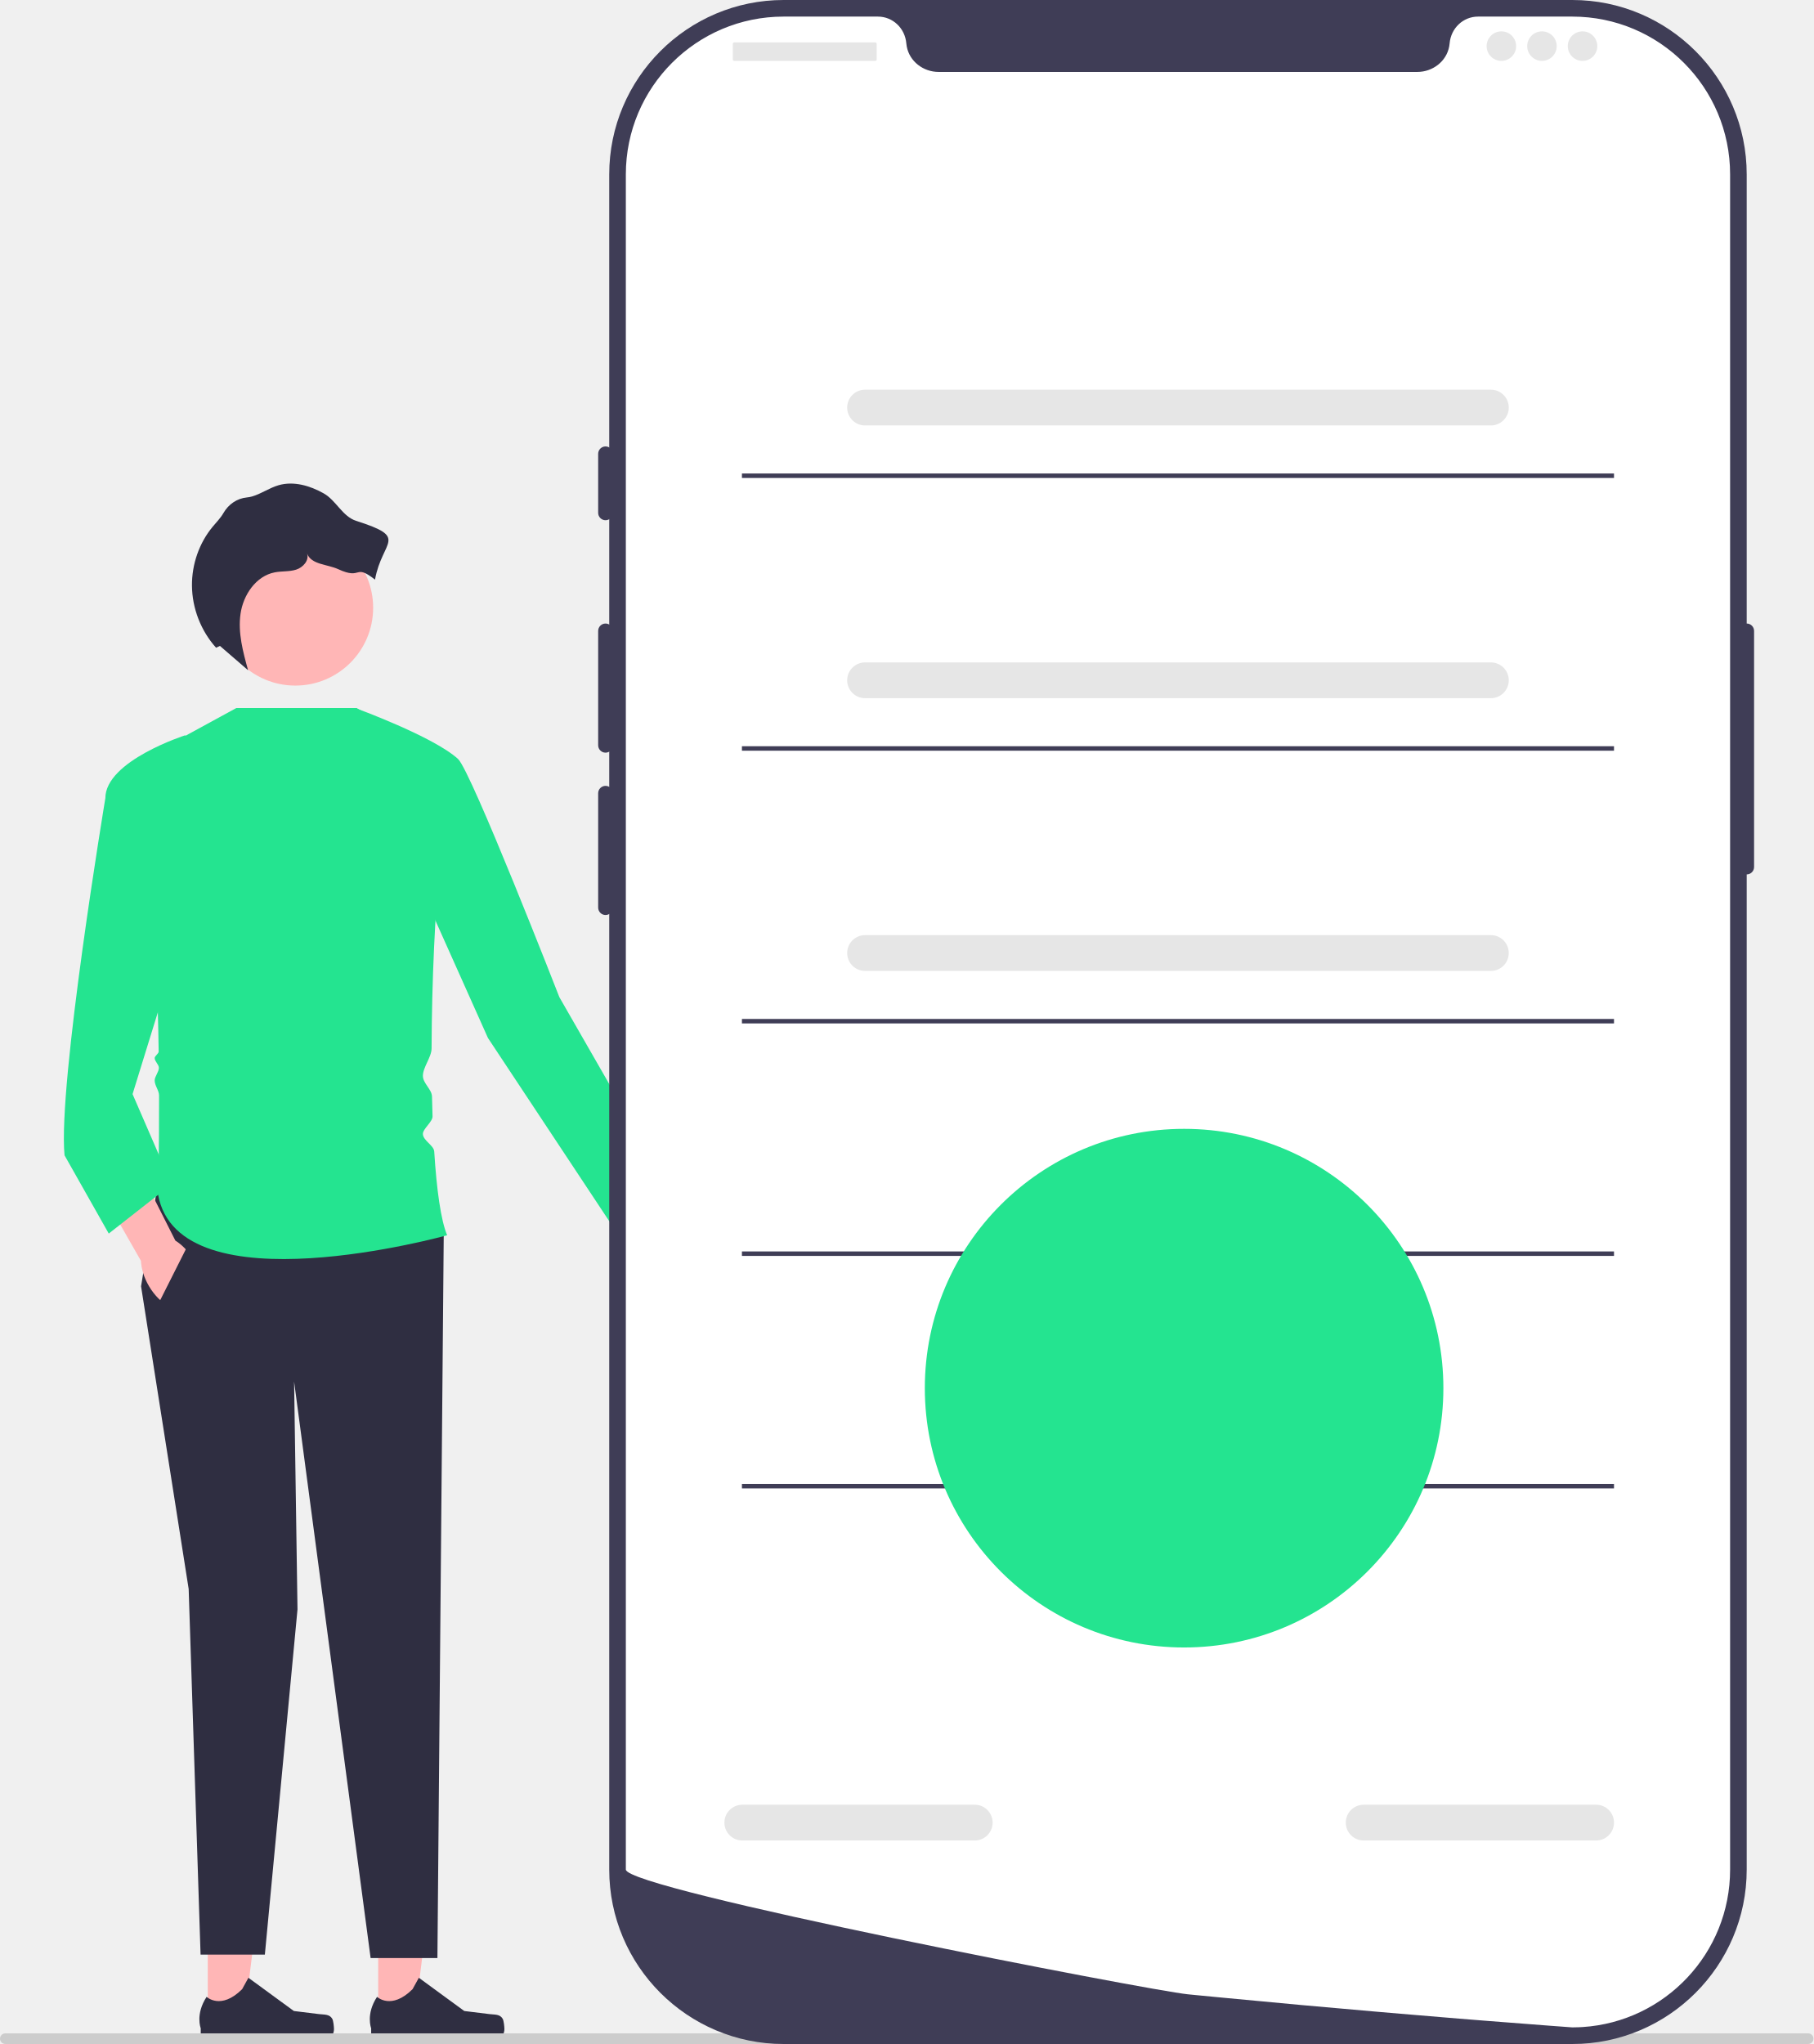
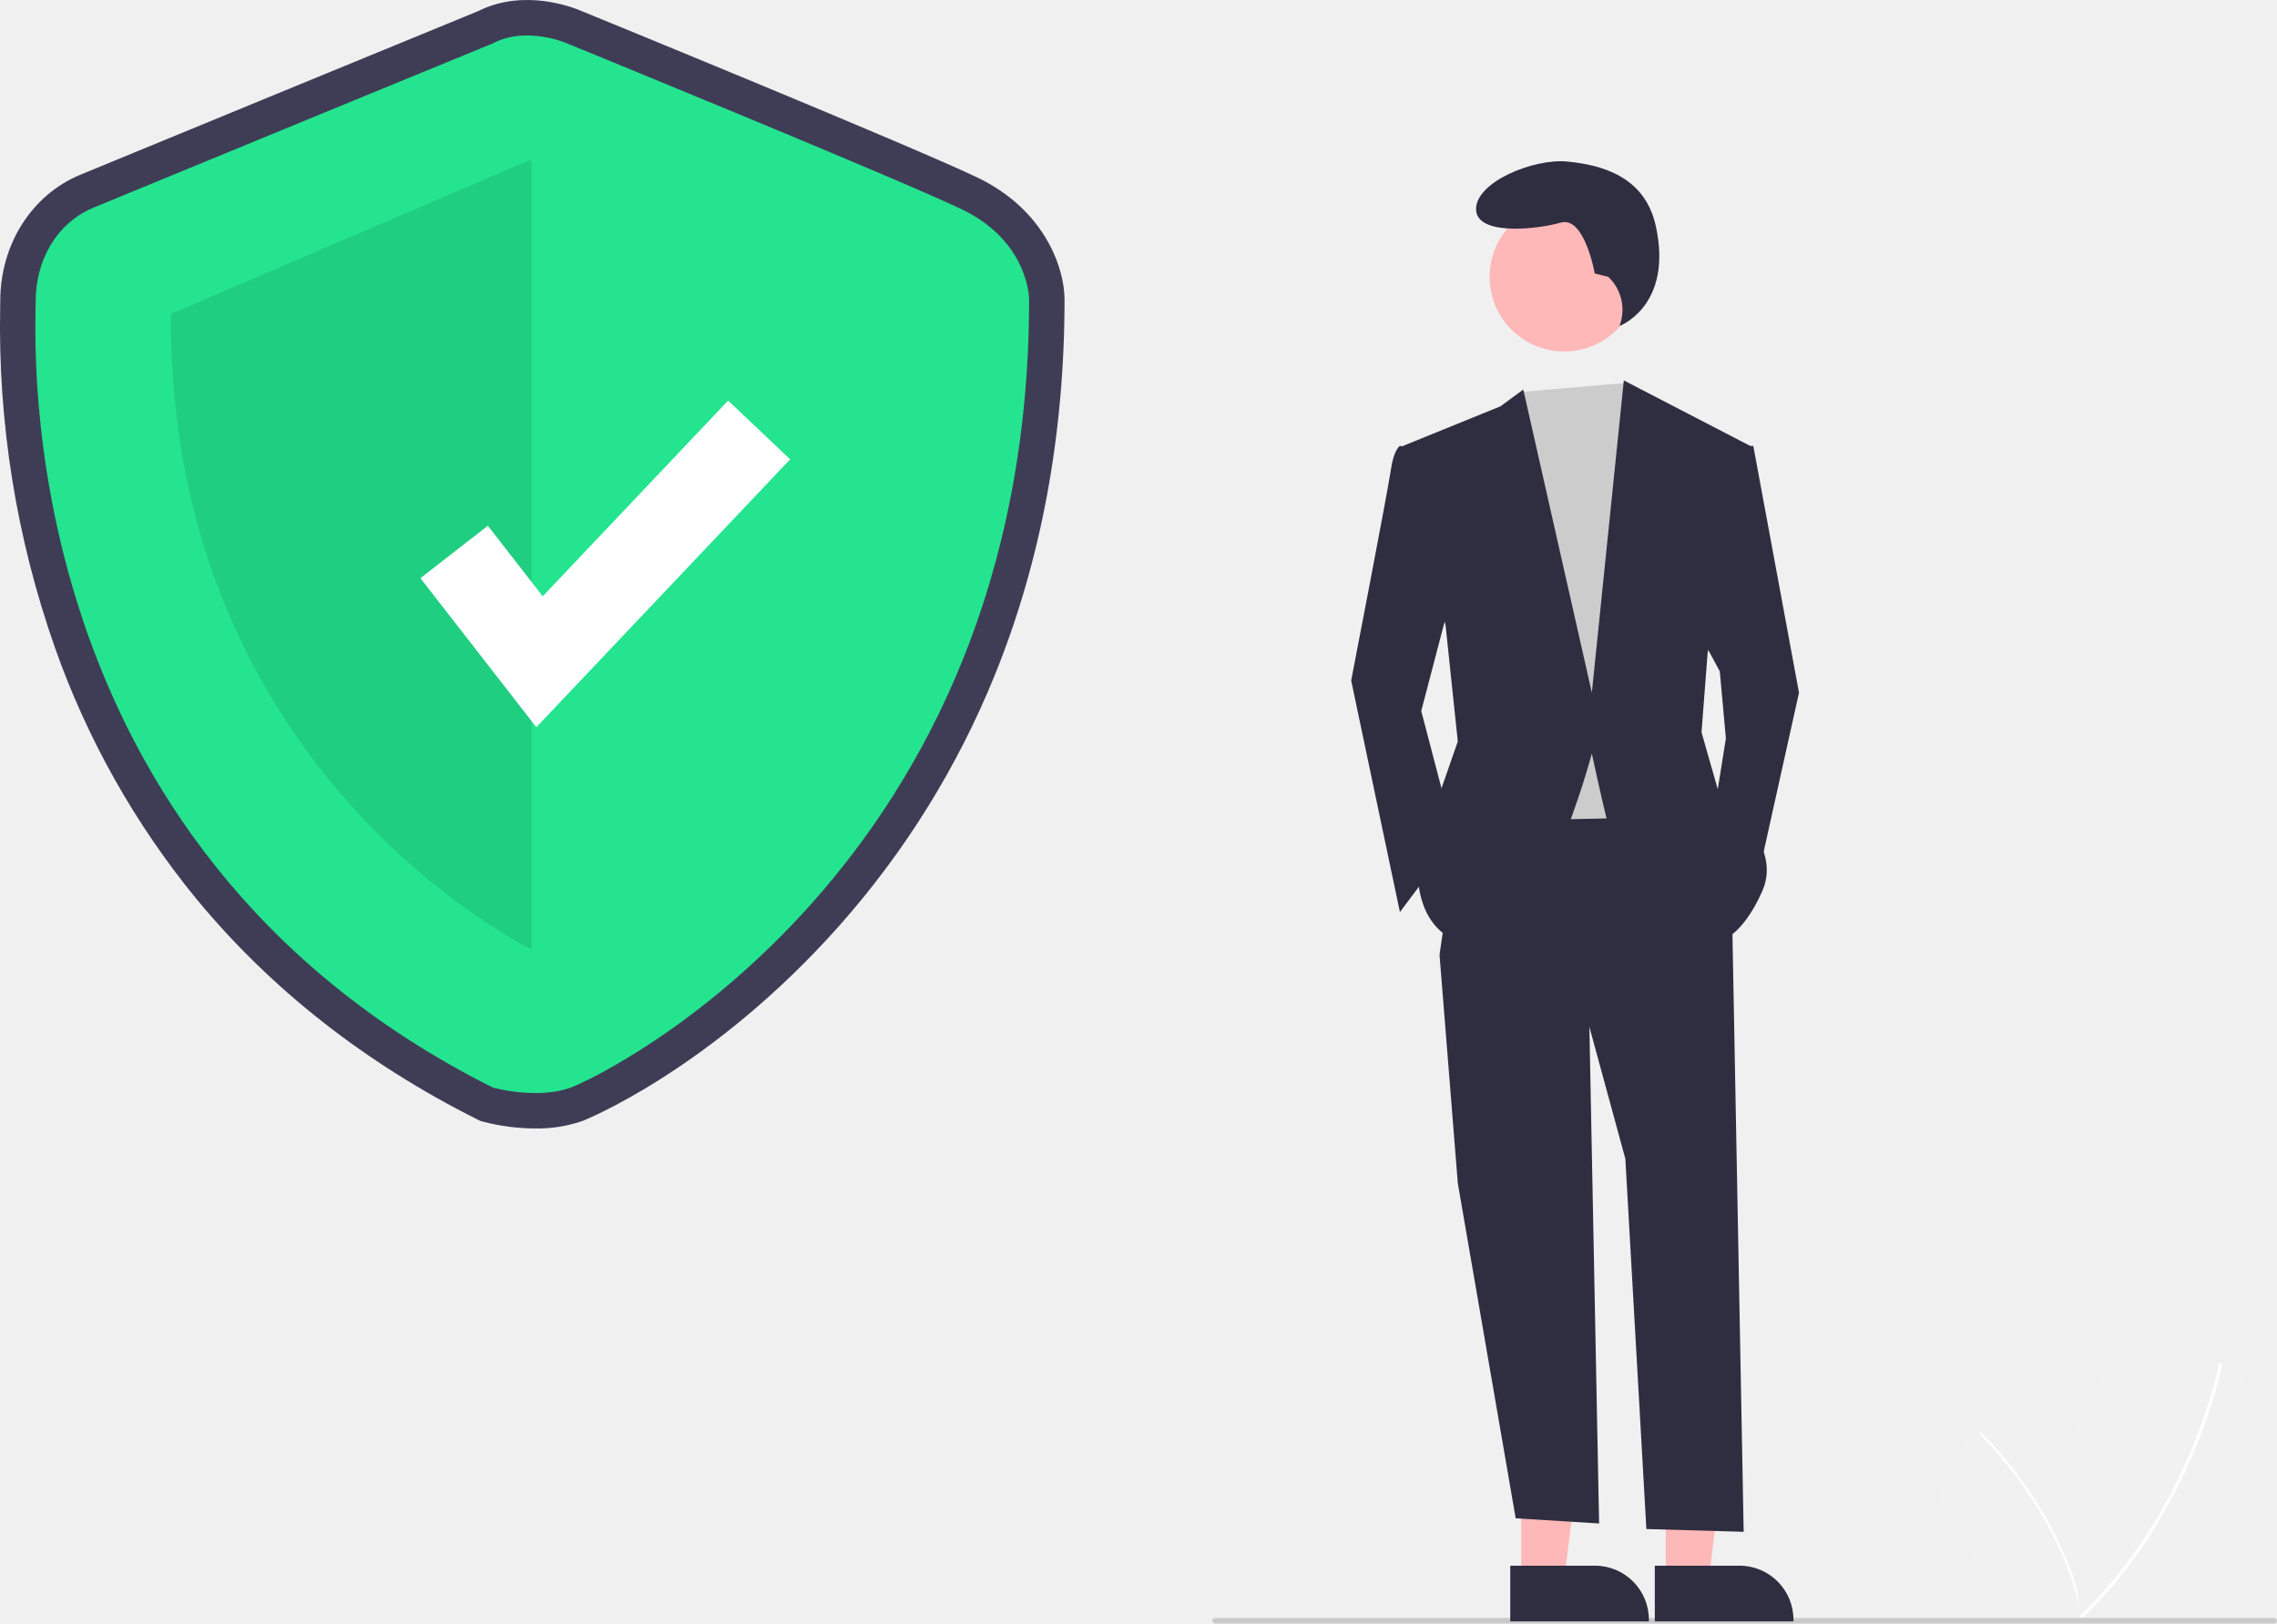
- <svg xmlns="http://www.w3.org/2000/svg" width="405.67" height="457.176" viewBox="0 0 405.67 457.176">
-   <g>
-     <path d="M155.533,279.994c2.305,4.463,1.872,9.27-.968,10.737-2.84,1.467-7.011-.961-9.316-5.424-1.009-1.953-1.493-3.973-1.481-5.749l-9.531-19.032,9.026-4.282,8.438,19.216c1.456,1.018,2.823,2.581,3.832,4.535Z" fill="#ffb6b6" />
-     <g>
-       <polygon points="84.605 451.718 92.732 451.717 96.597 420.372 84.604 420.373 84.605 451.718" fill="#ffb6b6" />
-       <path d="M112.447,451.533h0c.253,.426,.387,1.802,.387,2.297h0c0,1.523-1.235,2.758-2.758,2.758h-25.166c-1.039,0-1.882-.842-1.882-1.882v-1.048s-1.245-3.149,1.318-7.03c0,0,3.186,3.039,7.946-1.721l1.404-2.543,10.161,7.431,5.632,.693c1.232,.152,2.325-.024,2.958,1.044Z" fill="#2f2e41" />
-     </g>
-     <g>
-       <polygon points="46.481 451.718 54.608 451.717 58.473 420.372 46.48 420.373 46.481 451.718" fill="#ffb6b6" />
-       <path d="M74.323,451.533h0c.253,.426,.387,1.802,.387,2.297h0c0,1.523-1.235,2.758-2.758,2.758h-25.166c-1.039,0-1.882-.842-1.882-1.882v-1.048s-1.245-3.149,1.318-7.03c0,0,3.186,3.039,7.946-1.721l1.404-2.543,10.161,7.431,5.632,.693c1.232,.152,2.325-.024,2.958,1.044Z" fill="#2f2e41" />
-     </g>
-     <polygon points="34.978 266.777 31.555 287.698 42.206 355.406 44.868 437.188 59.248 437.188 66.55 359.971 65.789 309 82.906 437.948 97.849 437.948 99.263 276.287 34.978 266.777" fill="#2f2e41" />
-     <path d="M52.856,158.369h26.92l23.29,13.694c-3.625-.921-6.425,32.708-6.52,62.423-.006,1.975-1.963,4.245-1.945,6.173,.016,1.662,2.003,2.989,2.037,4.601,.032,1.507,.073,2.988,.122,4.439,.041,1.205-2.213,2.8-2.159,3.959,.068,1.481,2.446,2.509,2.535,3.902,.543,8.566,1.479,15.352,2.887,18.726,0,0-60.1,16.737-64.665-9.129,0,0,.261-9.297,.224-22.136-.003-1.139-.973-2.172-.982-3.363-.006-.885,.951-1.918,.941-2.828-.008-.748-.931-1.409-.941-2.172-.006-.455,.902-1.007,.895-1.466-.365-24.414-2.004-55.181-7.745-63.13l25.105-13.694Z" fill="#24e490" />
-     <path d="M79.483,158.369s17.444,6.339,22.979,11.389c2.941,2.684,22.667,53.276,22.667,53.276l27.398,47.714-14.241,5.41-29.132-43.995-12.933-28.909-16.737-44.885Z" fill="#24e490" />
-     <path d="M43.301,281.8c2.544,4.331,2.373,9.154-.384,10.773-2.756,1.619-7.053-.579-9.597-4.91-1.114-1.896-1.707-3.886-1.791-5.66l-10.55-18.486,8.781-4.766,9.469,18.73c1.509,.937,2.959,2.424,4.072,4.32Z" fill="#ffb6b6" />
-     <path d="M49.053,181.953l-7.608-17.497s-17.878,5.706-17.878,14.074c0,0-10.651,63.904-9.129,79.88l9.89,17.497,14.074-11.031-8.749-20.16,19.399-62.763Z" fill="#24e490" />
-     <polygon points="33.407 295.629 42.38 277.808 52.856 292.263 43.428 301.392 33.407 295.629" fill="#2f2e41" />
-     <circle cx="66.063" cy="135.932" r="17.411" fill="#ffb6b6" />
-     <path d="M79.639,116.483c-3.026-.969-4.457-4.568-7.225-6.128-3.061-1.725-6.722-2.802-10.097-1.826-2.071,.599-3.875,1.923-5.947,2.517-.362,.104-.743,.175-1.13,.212-2.229,.212-4.142,1.549-5.256,3.491l-.029,.05c-.654,1.119-1.583,2.046-2.408,3.045-3.01,3.648-4.639,8.388-4.606,13.117,.036,5.083,1.992,10.131,5.391,13.911l.868-.4c2.098,1.813,4.197,3.625,6.295,5.438-1.142-4.12-2.295-8.385-1.69-12.618,.605-4.233,3.451-8.456,7.648-9.273,1.588-.309,3.262-.122,4.803-.613,1.541-.491,2.961-2.075,2.432-3.604,.954,2.523,4.514,2.374,6.964,3.503,5.483,2.526,3.476-1.378,8.236,2.336,1.608-8.911,7.767-9.309-4.249-13.157Z" fill="#2f2e41" />
-   </g>
-   <path d="M0,455.986c0,.66,.53,1.19,1.19,1.19H404.48c.66,0,1.19-.53,1.19-1.19,0-.66-.53-1.19-1.19-1.19H1.19c-.66,0-1.19,.53-1.19,1.19Z" fill="#ccc" />
-   <path d="M351.722,457.176H175.297c-21.512,0-39.013-17.501-39.013-39.014V39.013c0-21.512,17.501-39.013,39.013-39.013h176.425c21.512,0,39.013,17.501,39.013,39.013V418.162c0,21.512-17.501,39.014-39.013,39.014Z" fill="#3f3d56" />
-   <path d="M390.735,139.464c-.91,0-1.65,.74-1.65,1.65v52.815c0,.91,.74,1.65,1.65,1.65s1.65-.74,1.65-1.65v-52.815c0-.91-.74-1.65-1.65-1.65Z" fill="#3f3d56" />
-   <path d="M387.022,39.014V418.156c0,18.724-14.573,34.041-33.001,35.229h-.008c-.272,.017-.545,.033-.825,.041-.487,.025-.974,.033-1.469,.033,0,0-1.816-.132-5.133-.38-3.35-.248-8.227-.619-14.309-1.106-1.824-.14-3.747-.297-5.777-.462-4.044-.33-8.483-.693-13.245-1.106-1.898-.157-3.862-.33-5.867-.503-10.249-.883-21.728-1.915-33.834-3.086-2.047-.19-4.11-.388-6.189-.594-.545-.058-1.098-.107-1.65-.165-8.632-.85-125.716-23.478-125.716-27.901V39.014c0-19.5,15.803-35.303,35.303-35.303h21.076c3.367,0,6.074,2.624,6.363,5.983,.025,.223,.05,.446,.091,.668,.611,3.375,3.705,5.727,7.138,5.727h107.082c3.433,0,6.528-2.352,7.138-5.727,.041-.223,.066-.446,.091-.668,.289-3.359,2.996-5.983,6.362-5.983h21.076c19.5,0,35.303,15.803,35.303,35.303Z" fill="#fff" />
-   <path d="M135.459,99.853c-.91,0-1.65,.74-1.65,1.65v13.204c0,.91,.74,1.65,1.65,1.65s1.65-.74,1.65-1.65v-13.204c0-.91-.74-1.65-1.65-1.65Z" fill="#3f3d56" />
-   <path d="M135.459,139.464c-.91,0-1.65,.74-1.65,1.65v25.582c0,.91,.74,1.65,1.65,1.65s1.65-.74,1.65-1.65v-25.582c0-.91-.74-1.65-1.65-1.65Z" fill="#3f3d56" />
-   <path d="M135.459,175.773c-.91,0-1.65,.74-1.65,1.65v25.582c0,.91,.74,1.65,1.65,1.65s1.65-.74,1.65-1.65v-25.582c0-.91-.74-1.65-1.65-1.65Z" fill="#3f3d56" />
-   <rect x="163.929" y="9.49" width="32.184" height="4.126" rx=".31" ry=".31" fill="#e6e6e6" />
-   <circle cx="335.857" cy="10.315" r="3.301" fill="#e6e6e6" />
-   <circle cx="344.935" cy="10.315" r="3.301" fill="#e6e6e6" />
-   <circle cx="354.012" cy="10.315" r="3.301" fill="#e6e6e6" />
-   <path d="M333.51,95.159H193.51c-2.206,0-4-1.794-4-4s1.794-4,4-4h140c2.206,0,4,1.794,4,4s-1.794,4-4,4Z" fill="#e6e6e6" />
-   <path d="M357.05,411.659h-52c-2.206,0-4-1.794-4-4s1.794-4,4-4h52c2.206,0,4,1.794,4,4s-1.794,4-4,4Z" fill="#e6e6e6" />
-   <path d="M218.05,411.659h-52c-2.206,0-4-1.794-4-4s1.794-4,4-4h52c2.206,0,4,1.794,4,4s-1.794,4-4,4Z" fill="#e6e6e6" />
-   <rect x="165.969" y="105.907" width="195.081" height="1" fill="#3f3d56" />
-   <path d="M333.51,156.159H193.51c-2.206,0-4-1.794-4-4s1.794-4,4-4h140c2.206,0,4,1.794,4,4s-1.794,4-4,4Z" fill="#e6e6e6" />
-   <rect x="165.969" y="166.907" width="195.081" height="1" fill="#3f3d56" />
-   <path d="M333.51,217.159H193.51c-2.206,0-4-1.794-4-4s1.794-4,4-4h140c2.206,0,4,1.794,4,4s-1.794,4-4,4Z" fill="#e6e6e6" />
-   <rect x="165.969" y="227.907" width="195.081" height="1" fill="#3f3d56" />
-   <rect x="165.969" y="279.907" width="195.081" height="1" fill="#3f3d56" />
-   <rect x="165.969" y="331.907" width="195.081" height="1" fill="#3f3d56" />
-   <circle cx="264.882" cy="310.486" r="58" fill="#24e490" />
+ <svg xmlns="http://www.w3.org/2000/svg" data-name="Layer 1" width="819.07" height="584" viewBox="0 0 819.07 584">
+   <path d="M938.366,683.359c7.184,12.698,1.092,55.585,1.092,55.585s-39.891-16.886-47.073-29.578a26.413,26.413,0,0,1,45.981-26.007Z" transform="translate(-190.4648 -158)" fill="#f1f1f1" />
+   <path d="M940.037,738.889l-.847.179c-8.162-38.778-36.666-65.075-36.952-65.336l.583-.641C903.109,673.354,931.815,699.83,940.037,738.889Z" transform="translate(-190.4648 -158)" fill="#fff" />
+   <path d="M1003.638,697.818c-9.748,17.683-64.706,41.638-64.706,41.638s-9.061-59.263.682-76.941a36.556,36.556,0,1,1,64.025,35.302Z" transform="translate(-190.4648 -158)" fill="#f1f1f1" />
+   <path d="M939.416,740.098l-.826-.869c39.769-37.769,50.064-90.445,50.164-90.973l1.178.222C989.833,649.009,979.475,702.055,939.416,740.098Z" transform="translate(-190.4648 -158)" fill="#fff" />
+   <path d="M383.03,563.919a75.19,75.19,0,0,1-18.64-2.411l-1.2-.332-1.113-.558c-40.242-20.177-74.192-46.827-100.907-79.211a299.865,299.865,0,0,1-50.949-90.47,348.21,348.21,0,0,1-19.691-122.665c.017-.876.031-1.553.031-2.019,0-20.289,11.262-38.091,28.691-45.354,13.339-5.558,134.455-55.305,143.206-58.9,16.48-8.258,34.062-1.365,36.876-.16,6.311,2.58,118.275,48.375,142.471,59.896,24.936,11.874,31.589,33.206,31.589,43.938,0,48.588-8.415,93.998-25.011,134.967a312.517,312.517,0,0,1-56.162,90.511c-45.847,51.594-91.706,69.884-92.148,70.045A50.11,50.11,0,0,1,383.03,563.919Zm-10.785-26.714c3.976.891,13.129,2.228,19.096.052,7.579-2.764,45.962-22.668,81.83-63.032,49.557-55.769,74.702-125.875,74.739-208.372-.089-1.671-1.275-13.592-17.062-21.109C507.123,233.447,390.746,185.86,389.573,185.381l-.322-.136c-2.439-1.022-10.201-3.175-15.551-.371l-1.071.499c-1.297.533-129.863,53.338-143.575,59.051-9.592,3.997-13.009,13.897-13.009,21.83,0,.58-.015,1.423-.036,2.513C214.914,325.214,227.976,464.113,372.246,537.205Z" transform="translate(-190.4648 -158)" fill="#3f3d56" />
+   <path d="M367.789,173.586S238.054,226.87,224.154,232.662s-20.85,19.692-20.85,33.592S192.879,461.532,367.789,549.228c0,0,15.875,4.392,27.919,0s164.945-78.526,164.945-283.553c0,0,0-20.85-24.325-32.434s-141.934-59.655-141.934-59.655S379.951,167.215,367.789,173.586Z" transform="translate(-190.4648 -158)" fill="#24e490" />
+   <path d="M381.689,215.286V499.537S250.796,436.53,251.954,270.887Z" transform="translate(-190.4648 -158)" opacity="0.1" />
+   <polygon points="192.931 261.581 151.235 207.969 175.483 189.11 195.226 214.494 261.921 144.088 284.224 165.219 192.931 261.581" fill="#fff" />
+   <path d="M1008.535,742h-381a1,1,0,0,1,0-2h381a1,1,0,0,1,0,2Z" transform="translate(-190.4648 -158)" fill="#cacaca" />
+   <polygon points="547.206 568.237 562.671 568.236 570.029 508.583 547.203 508.584 547.206 568.237" fill="#ffb8b8" />
+   <path d="M733.725,721.188l30.458-.001h.001a19.411,19.411,0,0,1,19.41,19.41v.631l-49.868.002Z" transform="translate(-190.4648 -158)" fill="#2f2e41" />
+   <polygon points="599.206 568.237 614.671 568.236 622.029 508.583 599.203 508.584 599.206 568.237" fill="#ffb8b8" />
+   <path d="M785.725,721.188l30.458-.001h.001a19.411,19.411,0,0,1,19.41,19.41v.631l-49.868.002Z" transform="translate(-190.4648 -158)" fill="#2f2e41" />
+   <polygon points="571.514 358.75 575.224 548 545.213 546.139 524.393 425.597 517.817 343.408 571.514 358.75" fill="#2f2e41" />
+   <path d="M813.483,484.971,817.689,709l-35-1-7.56-133.17-13.15-48.217-53.696-25.204,8.767-60.271,78.9-1.096Z" transform="translate(-190.4648 -158)" fill="#2f2e41" />
+   <circle cx="562.676" cy="99.594" r="26.838" fill="#ffb8b8" />
+   <polygon points="584.936 137.738 589.047 143.966 600.006 174.649 591.239 294.095 539.734 295.192 533.16 158.211 546.933 140.995 584.936 137.738" fill="#ccc" />
+   <path d="M702.803,319.499l-8.767-1.096s-2.192,1.096-3.288,8.767-14.246,75.613-14.246,75.613l17.533,83.284,19.725-26.3-12.054-46.025,12.054-46.025Z" transform="translate(-190.4648 -158)" fill="#2f2e41" />
+   <polygon points="624.114 160.404 630.689 160.404 647.127 249.166 631.785 318.204 616.443 293 620.826 265.604 618.635 241.496 610.964 227.249 624.114 160.404" fill="#2f2e41" />
+   <path d="M768.999,257.594l-4.88-1.22s-3.66-20.739-12.199-18.299-30.498,4.88-30.498-4.88,20.739-18.299,32.938-17.079,27.779,5.267,31.718,23.178c6.314,28.713-13.026,35.965-13.026,35.965l.322-1.045a16.282,16.282,0,0,0-4.374-16.621Z" transform="translate(-190.4648 -158)" fill="#2f2e41" />
+   <path d="M695.132,318.403l35.067-14.246,8.219-6.027,24.656,109.036,11.506-112.324,45.477,23.561L804.716,392.92l-2.192,28.492,6.575,23.013s23.013,16.438,15.342,33.971-16.438,18.629-16.438,18.629-37.259-35.067-39.45-43.834-5.479-24.108-5.479-24.108-18.629,70.134-40.546,69.038-21.917-24.108-21.917-24.108l5.479-24.108,8.767-25.204-4.383-41.642Z" transform="translate(-190.4648 -158)" fill="#2f2e41" />
</svg>
